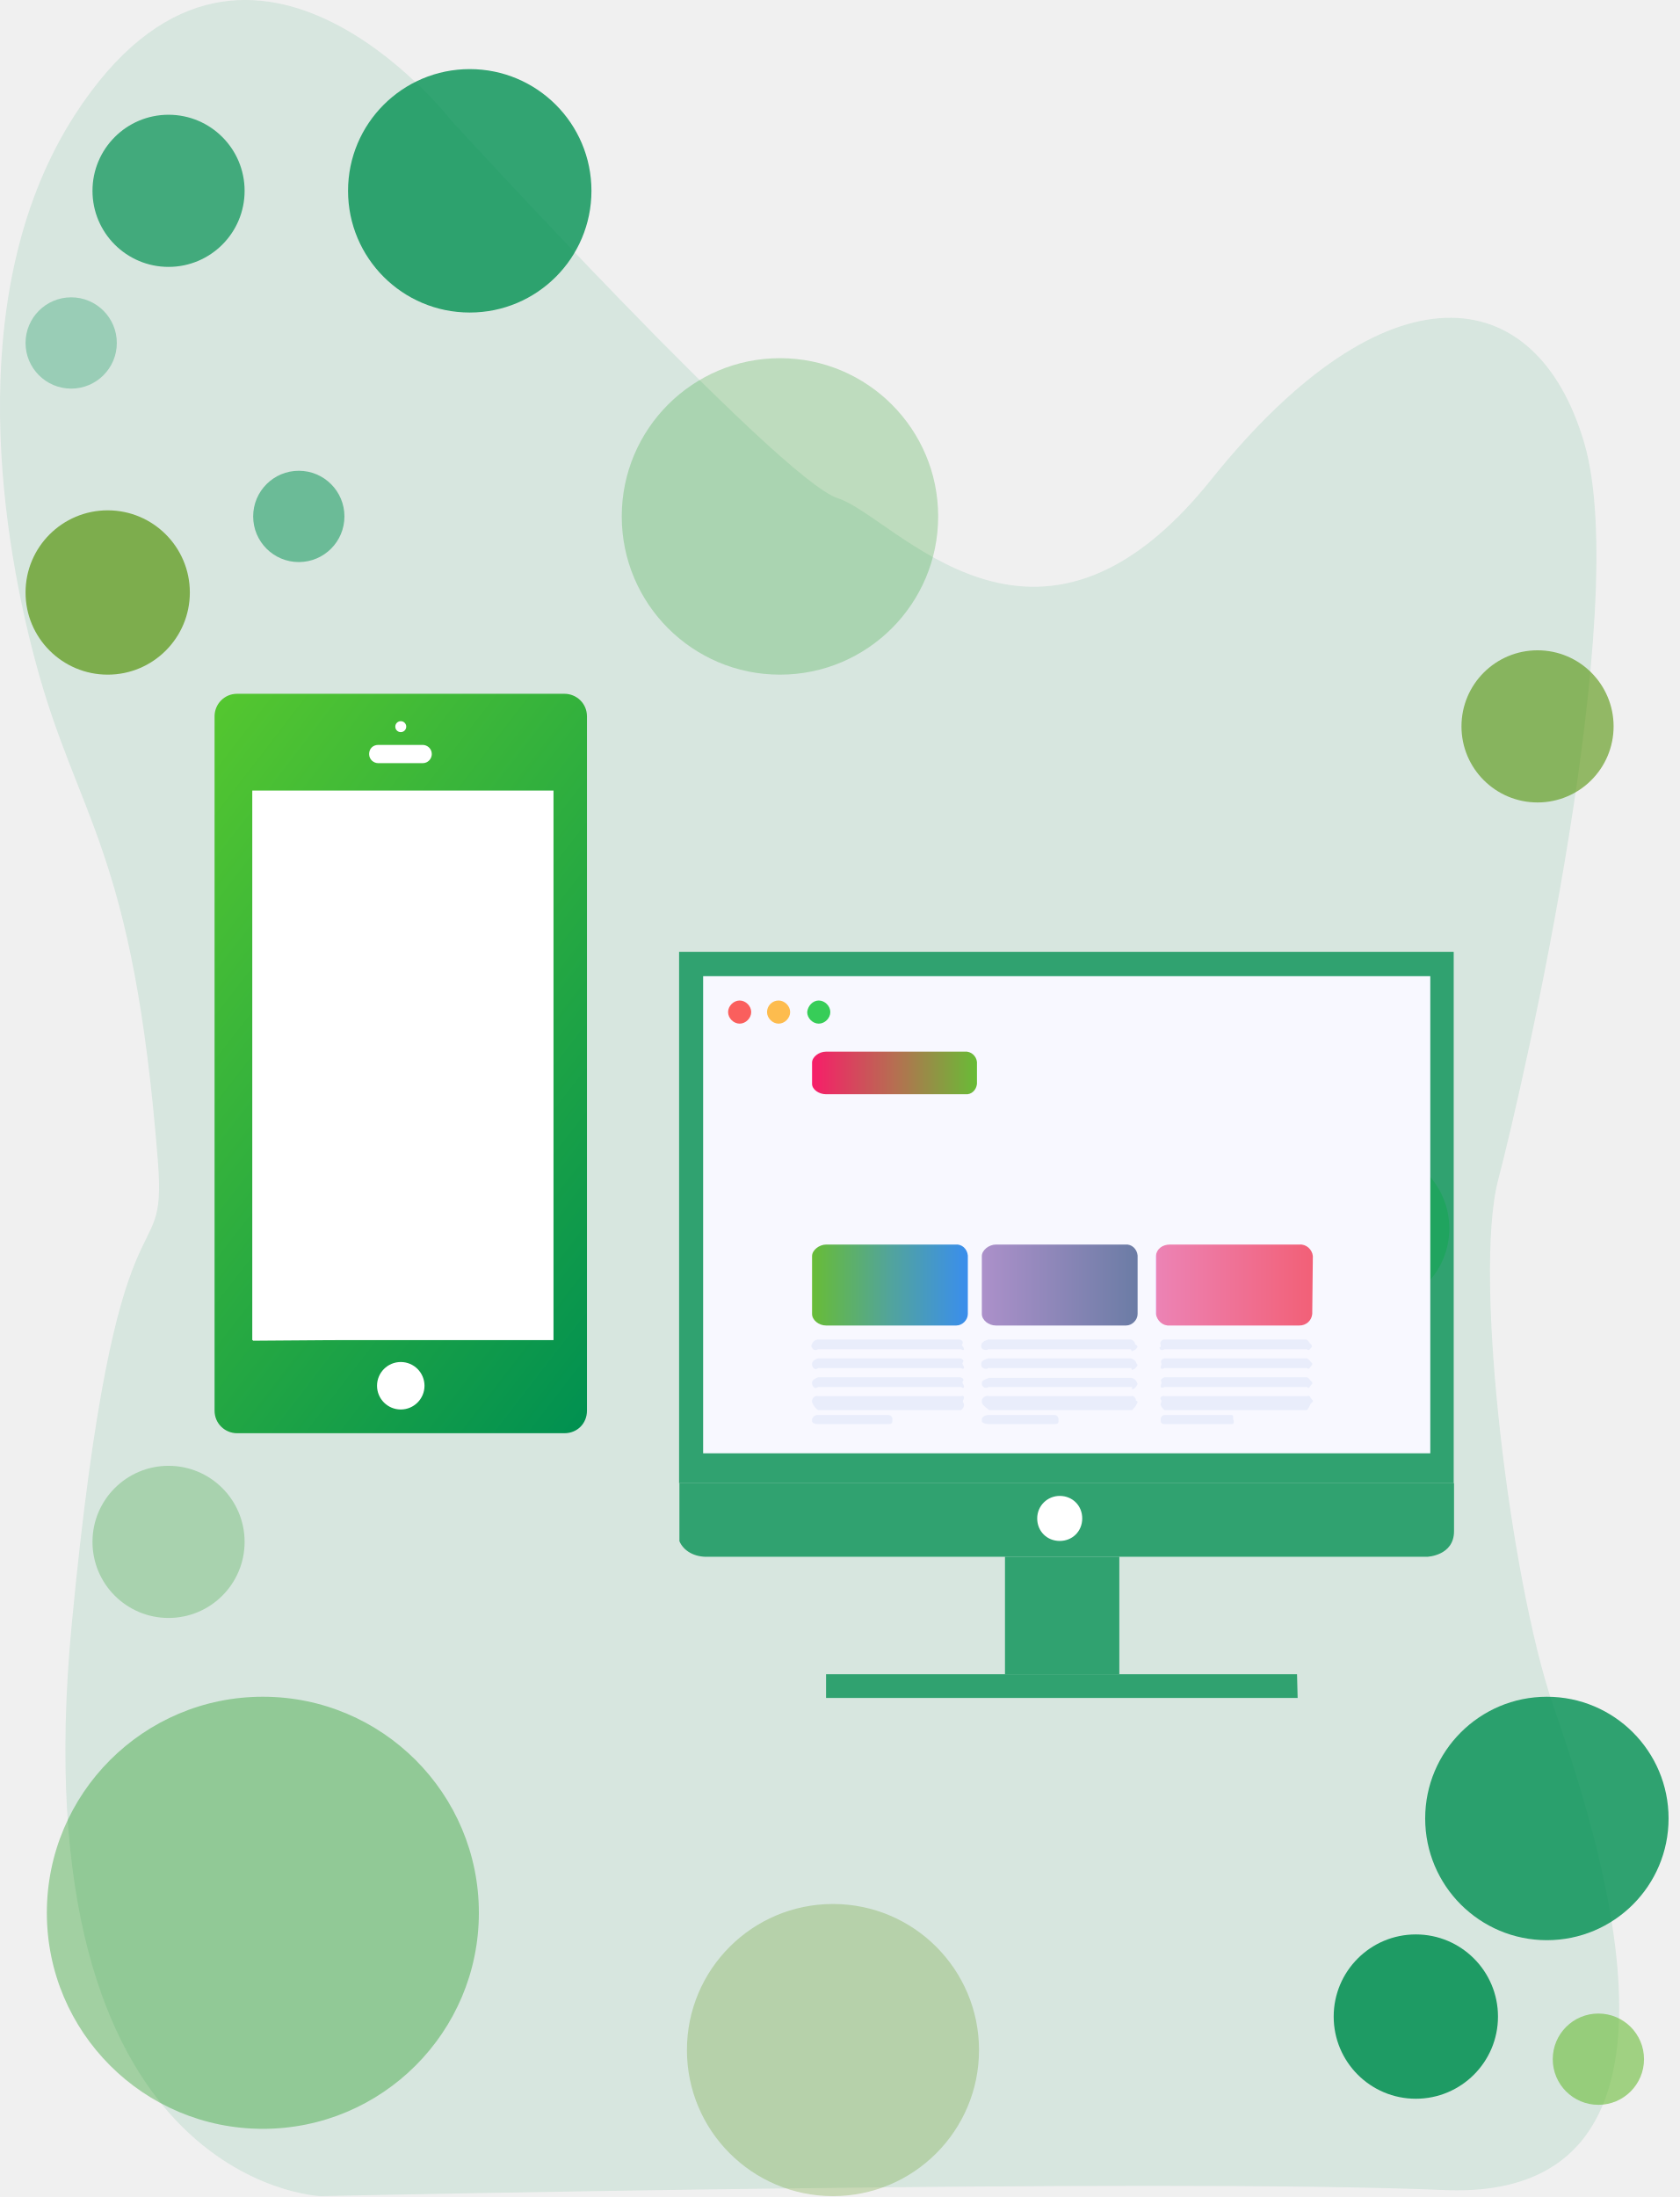
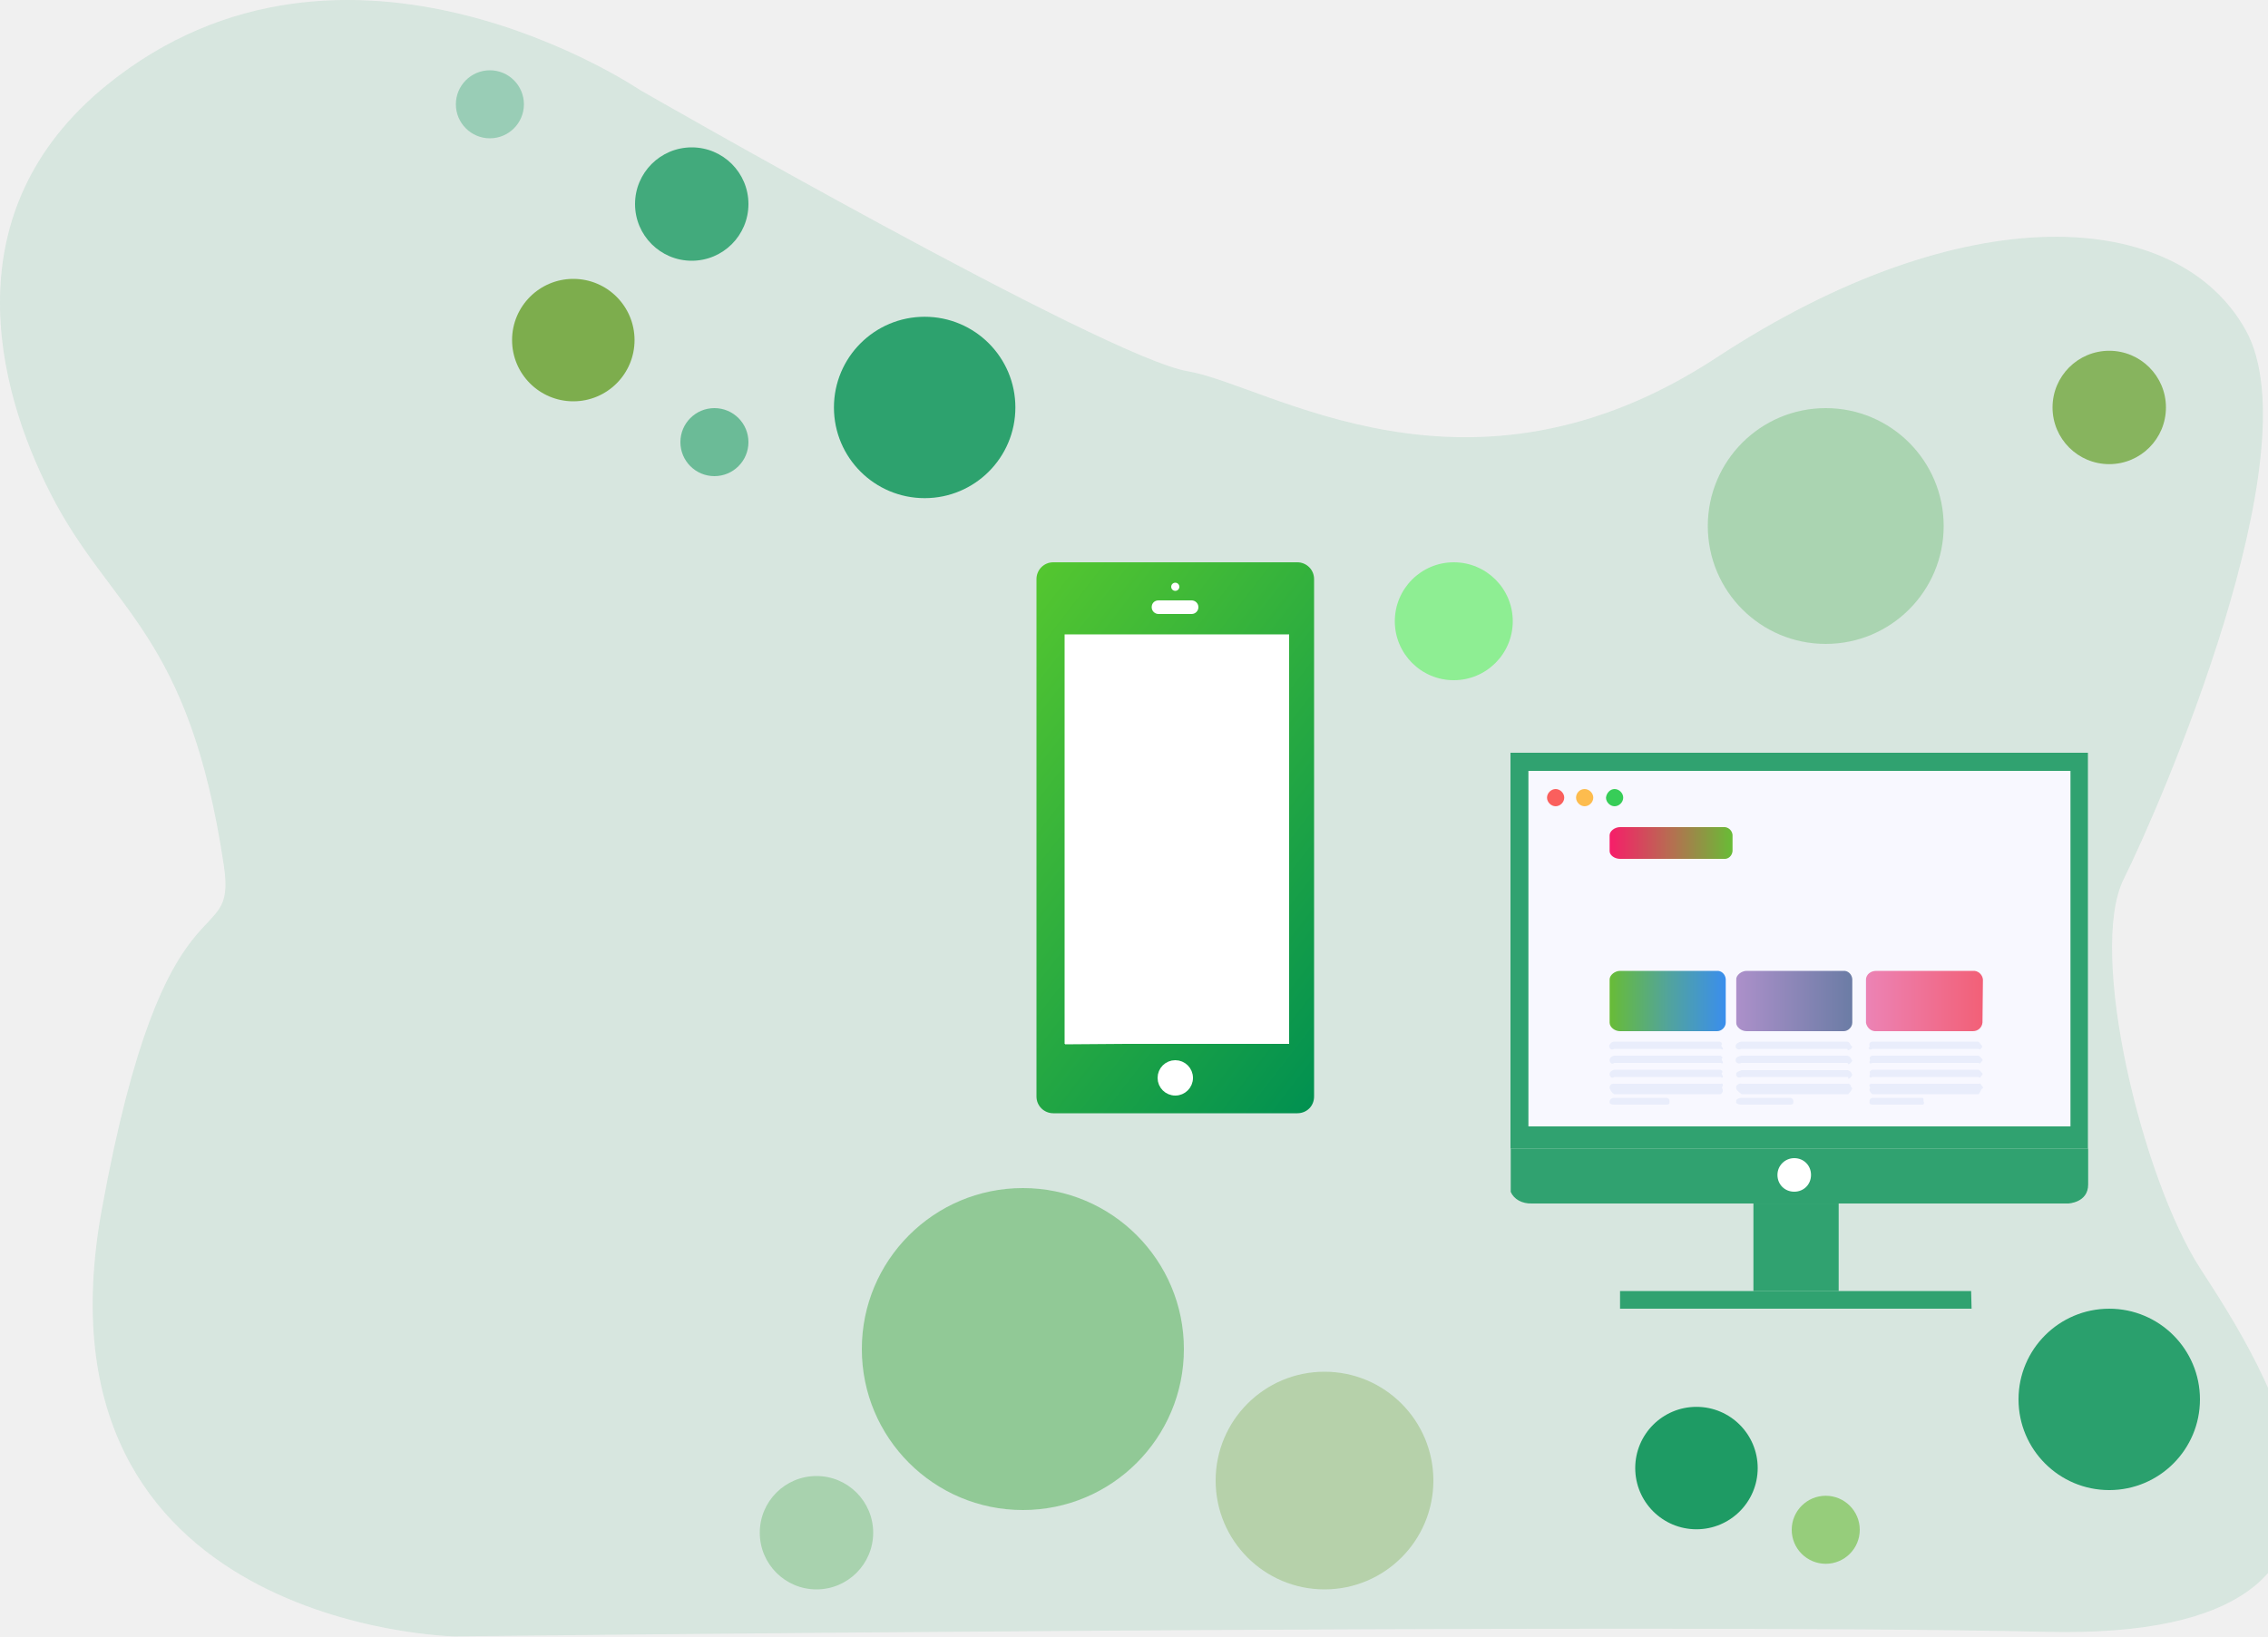
- <svg xmlns="http://www.w3.org/2000/svg" xmlns:xlink="http://www.w3.org/1999/xlink" version="1.1" viewBox="0 0 276 361" width="276" height="361">
+ <svg xmlns="http://www.w3.org/2000/svg" xmlns:xlink="http://www.w3.org/1999/xlink" version="1.1" viewBox="0 0 500 361" width="500" height="361">
  <defs>
    <linearGradient x1="0" x2="1" id="Gradient" gradientUnits="userSpaceOnUse">
      <stop offset="0" stop-color="#f71d69" />
      <stop offset=".499" stop-color="#b66e51" />
      <stop offset="1" stop-color="#68bc36" />
    </linearGradient>
-     <linearGradient id="Obj_Gradient" xlink:href="#Gradient" gradientTransform="translate(133.455 176.3) scale(27.1)" />
+     <linearGradient id="Obj_Gradient" xlink:href="#Gradient" gradientTransform="translate(354.853 185.9) scale(27.1)" />
    <linearGradient x1="0" x2="1" id="Gradient_2" gradientUnits="userSpaceOnUse">
      <stop offset="0" stop-color="#68bc36" />
      <stop offset=".498" stop-color="#52a49b" />
      <stop offset="1" stop-color="#3a8eed" />
    </linearGradient>
-     <linearGradient id="Obj_Gradient_2" xlink:href="#Gradient_2" gradientTransform="translate(133.455 211.1458) scale(25.6)" />
+     <linearGradient id="Obj_Gradient_2" xlink:href="#Gradient_2" gradientTransform="translate(354.853 220.7458) scale(25.6)" />
    <linearGradient x1="0" x2="1" id="Gradient_3" gradientUnits="userSpaceOnUse">
      <stop offset="0" stop-color="#e5a4ed" />
      <stop offset="0" stop-color="#ac90ca" />
      <stop offset="1" stop-color="#6b7ca5" />
    </linearGradient>
-     <linearGradient id="Obj_Gradient_3" xlink:href="#Gradient_3" gradientTransform="translate(161.355 211.1458) scale(25.6)" />
+     <linearGradient id="Obj_Gradient_3" xlink:href="#Gradient_3" gradientTransform="translate(382.753 220.7458) scale(25.6)" />
    <linearGradient x1="0" x2="1" id="Gradient_4" gradientUnits="userSpaceOnUse">
      <stop offset="0" stop-color="#e5a4ed" />
      <stop offset="0" stop-color="#ec83b5" />
      <stop offset="1" stop-color="#f26077" />
    </linearGradient>
-     <linearGradient id="Obj_Gradient_4" xlink:href="#Gradient_4" gradientTransform="translate(189.955 211.15) scale(25.8)" />
+     <linearGradient id="Obj_Gradient_4" xlink:href="#Gradient_4" gradientTransform="translate(411.353 220.75) scale(25.8)" />
    <linearGradient x1="0" x2="1" id="Gradient_5" gradientUnits="userSpaceOnUse">
      <stop offset="0" stop-color="#8efa00" />
      <stop offset="0" stop-color="#55c72f" />
      <stop offset="1" stop-color="#009051" />
    </linearGradient>
-     <linearGradient id="Obj_Gradient_5" xlink:href="#Gradient_5" gradientTransform="translate(17.35827 137.0114) rotate(37.88474) scale(122.9121)" />
+     <linearGradient id="Obj_Gradient_5" xlink:href="#Gradient_5" gradientTransform="translate(210.596 147.0114) rotate(37.88474) scale(122.9121)" />
  </defs>
  <g id="Canvas_1" fill-opacity="1" stroke-dasharray="none" stroke-opacity="1" stroke="none" fill="none">
    <g id="Canvas_1_Layer_1">
      <g id="Group_2">
        <g id="Group_3">
          <g id="Graphic_18">
-             <path d="M 25.953 190.855 C 21.915 139.355 12.843 134.855 5.868 108.855 C -.478 85.255 -5.565 46.555 12.318 18.855 C 40.113 -24.145 74.201 19.855 74.201 19.855 C 74.201 19.855 128.217 78.855 137.657 81.855 C 147.097 84.855 170.172 114.855 199.015 78.855 C 227.859 42.855 252.507 45.855 260.373 72.855 C 268.24 99.855 250.409 177.855 246.214 193.855 C 242.018 209.855 248.311 259.855 255.129 279.855 C 261.947 299.855 283.448 361.855 237.298 359.855 C 191.149 357.855 52.699 360.855 52.699 360.855 C 52.699 360.855 2.983 359.055 11.794 266.855 C 19.136 189.855 27.527 210.855 25.953 190.855 Z" fill="#009051" fill-opacity=".107" />
+             <path d="M 49.351 190.855 C 41.673 139.355 24.421 134.855 11.158 108.855 C -.909 85.255 -10.582 46.555 23.424 18.855 C 76.277 -24.145 141.096 19.855 141.096 19.855 C 141.096 19.855 243.81 78.855 261.76 81.855 C 279.71 84.855 323.588 114.855 378.435 78.855 C 433.283 42.855 480.152 45.855 495.111 72.855 C 510.069 99.855 476.163 177.855 468.186 193.855 C 460.208 209.855 472.174 259.855 485.138 279.855 C 498.102 299.855 538.989 361.855 451.233 359.855 C 363.477 357.855 100.21 360.855 100.21 360.855 C 100.21 360.855 5.673 359.055 22.426 266.855 C 36.388 189.855 52.343 210.855 49.351 190.855 Z" fill="#009051" fill-opacity=".107" />
          </g>
          <g id="Graphic_17">
-             <circle cx="77.199" cy="31.355" r="20" fill="#009051" fill-opacity=".791" />
+             <circle cx="203.849" cy="89.855" r="20" fill="#009051" fill-opacity=".791" />
          </g>
          <g id="Graphic_16">
-             <circle cx="17.699" cy="97.355" r="13.5" fill="#4e8f00" fill-opacity=".656" />
+             <circle cx="126.391" cy="75" r="13.5" fill="#4e8f00" fill-opacity=".656" />
          </g>
          <g id="Graphic_15">
-             <circle cx="49.106" cy="84.855" r="7.5" fill="#009051" fill-opacity=".5" />
+             <circle cx="157.5" cy="97.5" r="7.5" fill="#009051" fill-opacity=".5" />
          </g>
          <g id="Graphic_14">
-             <circle cx="254.215" cy="298.801" r="20" fill="#009051" fill-opacity=".801" />
+             <circle cx="465" cy="308.602" r="20" fill="#009051" fill-opacity=".801" />
          </g>
          <g id="Graphic_13">
-             <circle cx="11.699" cy="56.355" r="7.5" fill="#009051" fill-opacity=".286" />
+             <circle cx="108" cy="23" r="7.5" fill="#009051" fill-opacity=".286" />
          </g>
          <g id="Graphic_12">
-             <circle cx="43.199" cy="314.299" r="35.5" fill="#008f00" fill-opacity=".326" />
+             <circle cx="225.5" cy="297.5" r="35.5" fill="#008f00" fill-opacity=".326" />
          </g>
          <g id="Graphic_11">
-             <circle cx="136.892" cy="336.855" r="24" fill="#4e8f00" fill-opacity=".239" />
+             <circle cx="292" cy="326.5" r="24" fill="#4e8f00" fill-opacity=".239" />
          </g>
          <g id="Graphic_10">
-             <circle cx="225.18" cy="201.855" r="13" fill="#00fa00" fill-opacity=".343" />
+             <circle cx="320.5" cy="137" r="13" fill="#00fa00" fill-opacity=".343" />
          </g>
          <g id="Graphic_9">
-             <circle cx="128.18" cy="84.855" r="26" fill="#008f00" fill-opacity=".21" />
+             <circle cx="402.5" cy="116" r="26" fill="#008f00" fill-opacity=".21" />
          </g>
          <g id="Graphic_8">
-             <circle cx="27.699" cy="31.355" r="12.5" fill="#009051" fill-opacity=".693" />
+             <circle cx="152.5" cy="45" r="12.5" fill="#009051" fill-opacity=".693" />
          </g>
          <g id="Graphic_7">
-             <circle cx="27.699" cy="253.355" r="12.5" fill="#008f00" fill-opacity=".221" />
+             <circle cx="180" cy="338" r="12.5" fill="#008f00" fill-opacity=".221" />
          </g>
          <g id="Graphic_6">
-             <circle cx="252.68" cy="119.355" r="12.5" fill="#4e8f00" fill-opacity=".58" />
+             <circle cx="465" cy="89.855" r="12.5" fill="#4e8f00" fill-opacity=".58" />
          </g>
          <g id="Graphic_5">
-             <circle cx="232.68" cy="331.355" r="13.5" fill="#009051" fill-opacity=".856" />
+             <circle cx="374" cy="323.745" r="13.5" fill="#009051" fill-opacity=".856" />
          </g>
          <g id="Graphic_4">
-             <circle cx="262.68" cy="338.355" r="7.5" fill="#68bc36" fill-opacity=".587" />
+             <circle cx="402.5" cy="337.355" r="7.5" fill="#68bc36" fill-opacity=".587" />
          </g>
        </g>
      </g>
      <g id="Group_19">
        <g id="Group_38">
          <g id="Graphic_67">
-             <path d="M 116.355 255.801 L 234.555 255.801 C 234.555 255.801 238.955 255.646 238.955 251.612 L 238.955 243.7 L 111.655 243.7 L 111.655 253.241 C 112.355 254.87 114.155 255.879 116.355 255.801" fill="#009051" fill-opacity=".774" />
+             <path d="M 337.753 265.401 L 455.953 265.401 C 455.953 265.401 460.353 265.246 460.353 261.212 L 460.353 253.3 L 333.053 253.3 L 333.053 262.841 C 333.753 264.47 335.553 265.479 337.753 265.401" fill="#009051" fill-opacity=".774" />
          </g>
          <g id="Graphic_66">
-             <rect x="111.602" y="156.4" width="127.3" height="87.3" fill="#009051" fill-opacity=".774" />
+             <rect x="333" y="166" width="127.3" height="87.3" fill="#009051" fill-opacity=".774" />
          </g>
          <g id="Graphic_65">
-             <rect x="165.159" y="255.805" width="18.793" height="19.295" fill="#009051" fill-opacity=".774" />
+             <rect x="386.557" y="265.405" width="18.793" height="19.295" fill="#009051" fill-opacity=".774" />
          </g>
          <g id="Graphic_64">
-             <path d="M 135.755 275.1 L 213.155 275.1 L 213.255 279 L 135.755 279 Z" fill="#009051" fill-opacity=".774" />
+             <path d="M 357.153 284.7 L 434.553 284.7 L 434.653 288.6 L 357.153 288.6 Z" fill="#009051" fill-opacity=".774" />
          </g>
          <g id="Graphic_63">
-             <path d="M 174.155 245.8 C 176.255 245.8 177.855 247.4 177.855 249.5 C 177.855 251.6 176.255 253.2 174.155 253.2 C 172.055 253.2 170.455 251.6 170.455 249.5 C 170.455 247.4 172.155 245.8 174.155 245.8" fill="white" />
+             <path d="M 395.553 255.4 C 397.653 255.4 399.253 257 399.253 259.1 C 399.253 261.2 397.653 262.8 395.553 262.8 C 393.453 262.8 391.853 261.2 391.853 259.1 C 391.853 257 393.553 255.4 395.553 255.4" fill="white" />
          </g>
          <g id="Graphic_62">
-             <rect x="115.555" y="160.4" width="119.5" height="78.4" fill="#f8f8ff" />
+             <rect x="336.953" y="170" width="119.5" height="78.4" fill="#f8f8ff" />
          </g>
          <g id="Graphic_61">
-             <path d="M 121.555 164.4 C 122.555 164.4 123.455 165.3 123.455 166.3 C 123.455 167.3 122.555 168.2 121.555 168.2 C 120.555 168.2 119.655 167.3 119.655 166.3 C 119.655 165.3 120.555 164.4 121.555 164.4" fill="#fa5f5d" />
+             <path d="M 342.953 174 C 343.953 174 344.853 174.9 344.853 175.9 C 344.853 176.9 343.953 177.8 342.953 177.8 C 341.953 177.8 341.053 176.9 341.053 175.9 C 341.053 174.9 341.953 174 342.953 174" fill="#fa5f5d" />
          </g>
          <g id="Graphic_60">
-             <path d="M 127.955 164.4 C 128.955 164.4 129.855 165.3 129.855 166.3 C 129.855 167.3 128.955 168.2 127.955 168.2 C 126.955 168.2 126.055 167.3 126.055 166.3 C 126.055 165.3 126.855 164.4 127.955 164.4" fill="#fdbc4e" />
+             <path d="M 349.353 174 C 350.353 174 351.253 174.9 351.253 175.9 C 351.253 176.9 350.353 177.8 349.353 177.8 C 348.353 177.8 347.453 176.9 347.453 175.9 C 347.453 174.9 348.253 174 349.353 174" fill="#fdbc4e" />
          </g>
          <g id="Graphic_59">
-             <path d="M 134.555 164.4 C 135.555 164.4 136.455 165.3 136.455 166.3 C 136.455 167.3 135.555 168.2 134.555 168.2 C 133.555 168.2 132.655 167.3 132.655 166.3 C 132.755 165.3 133.555 164.4 134.555 164.4" fill="#37cd58" />
+             <path d="M 355.953 174 C 356.953 174 357.853 174.9 357.853 175.9 C 357.853 176.9 356.953 177.8 355.953 177.8 C 354.953 177.8 354.053 176.9 354.053 175.9 C 354.153 174.9 354.953 174 355.953 174" fill="#37cd58" />
          </g>
          <g id="Graphic_58">
-             <path d="M 160.555 178.1 C 160.455 179.1 159.655 179.9 158.655 179.8 L 135.755 179.8 C 134.555 179.8 133.455 179 133.455 178.1 L 133.455 174.6 C 133.455 173.7 134.555 172.8 135.755 172.8 L 158.555 172.8 C 159.555 172.7 160.455 173.5 160.555 174.5 L 160.555 174.6 L 160.555 178.1 Z" fill="url(#Obj_Gradient)" />
+             <path d="M 381.953 187.7 C 381.853 188.7 381.053 189.5 380.053 189.4 L 357.153 189.4 C 355.953 189.4 354.853 188.6 354.853 187.7 L 354.853 184.2 C 354.853 183.3 355.953 182.4 357.153 182.4 L 379.953 182.4 C 380.953 182.3 381.853 183.1 381.953 184.1 L 381.953 184.2 L 381.953 187.7 Z" fill="url(#Obj_Gradient)" />
          </g>
          <g id="Graphic_57" />
          <g id="Graphic_56">
-             <path d="M 159.055 215.9 C 159.055 216.9 158.155 217.8 157.155 217.8 L 135.755 217.8 C 134.555 217.8 133.455 216.9 133.455 215.9 L 133.455 206.4 C 133.455 205.4 134.655 204.5 135.755 204.5 L 157.055 204.5 C 158.055 204.4 158.955 205.2 159.055 206.3 L 159.055 206.4 L 159.055 215.9 Z" fill="url(#Obj_Gradient_2)" />
+             <path d="M 380.453 225.5 C 380.453 226.5 379.553 227.4 378.553 227.4 L 357.153 227.4 C 355.953 227.4 354.853 226.5 354.853 225.5 L 354.853 216 C 354.853 215 356.053 214.1 357.153 214.1 L 378.453 214.1 C 379.453 214 380.353 214.8 380.453 215.9 L 380.453 216 L 380.453 225.5 Z" fill="url(#Obj_Gradient_2)" />
          </g>
          <g id="Graphic_55">
-             <path d="M 186.955 215.9 C 186.955 216.9 186.055 217.8 185.055 217.8 L 163.655 217.8 C 162.455 217.8 161.355 216.9 161.355 215.9 L 161.355 206.4 C 161.355 205.4 162.555 204.5 163.655 204.5 L 184.955 204.5 C 185.955 204.4 186.855 205.2 186.955 206.3 L 186.955 206.4 L 186.955 215.9 Z" fill="url(#Obj_Gradient_3)" />
+             <path d="M 408.353 225.5 C 408.353 226.5 407.453 227.4 406.453 227.4 L 385.053 227.4 C 383.853 227.4 382.753 226.5 382.753 225.5 L 382.753 216 C 382.753 215 383.953 214.1 385.053 214.1 L 406.353 214.1 C 407.353 214 408.253 214.8 408.353 215.9 L 408.353 216 L 408.353 225.5 Z" fill="url(#Obj_Gradient_3)" />
          </g>
          <g id="Graphic_54">
-             <path d="M 215.655 215.9 C 215.555 217 214.655 217.8 213.555 217.8 L 192.255 217.8 C 191.055 217.9 190.155 217 189.955 215.9 L 189.955 206.4 C 190.055 205.2 191.055 204.5 192.255 204.5 L 213.555 204.5 C 214.655 204.4 215.655 205.3 215.755 206.4 Z" fill="url(#Obj_Gradient_4)" />
+             <path d="M 437.053 225.5 C 436.953 226.6 436.053 227.4 434.953 227.4 L 413.653 227.4 C 412.453 227.5 411.553 226.6 411.353 225.5 L 411.353 216 C 411.453 214.8 412.453 214.1 413.653 214.1 L 434.953 214.1 C 436.053 214 437.053 214.9 437.153 216 Z" fill="url(#Obj_Gradient_4)" />
          </g>
          <g id="Graphic_53">
-             <path d="M 186.955 221.3 C 186.755 221.7 186.455 221.9 186.055 222 C 185.955 222 185.955 222 185.855 221.7 L 162.455 221.7 C 161.955 222 161.255 221.7 161.255 221.3 L 161.255 221 C 161.255 220.6 161.955 220.2 162.455 220.1 L 185.855 220.1 C 186.255 220.2 186.455 220.5 186.555 220.8 C 186.555 220.9 186.555 220.9 186.755 221 Z" fill="#e9edfb" />
+             <path d="M 408.353 230.9 C 408.153 231.3 407.853 231.5 407.453 231.6 C 407.353 231.6 407.353 231.6 407.253 231.3 L 383.853 231.3 C 383.353 231.6 382.653 231.3 382.653 230.9 L 382.653 230.6 C 382.653 230.2 383.353 229.8 383.853 229.7 L 407.253 229.7 C 407.653 229.8 407.853 230.1 407.953 230.4 C 407.953 230.5 407.953 230.5 408.153 230.6 Z" fill="#e9edfb" />
          </g>
          <g id="Graphic_52">
-             <path d="M 186.955 224.3 C 186.755 224.7 186.455 225 186.055 225.1 C 186.055 225.1 185.955 225.1 185.955 224.8 L 162.455 224.8 C 161.955 225.1 161.255 224.8 161.255 224.3 L 161.255 224 C 161.255 223.6 161.955 223.3 162.455 223.2 L 185.855 223.2 C 186.255 223.3 186.655 223.6 186.755 224 Z" fill="#e9edfb" />
+             <path d="M 408.353 233.9 C 408.153 234.3 407.853 234.6 407.453 234.7 C 407.453 234.7 407.353 234.7 407.353 234.4 L 383.853 234.4 C 383.353 234.7 382.653 234.4 382.653 233.9 L 382.653 233.6 C 382.653 233.2 383.353 232.9 383.853 232.8 L 407.253 232.8 C 407.653 232.9 408.053 233.2 408.153 233.6 Z" fill="#e9edfb" />
          </g>
          <g id="Graphic_51">
-             <path d="M 186.955 227.4 C 186.755 227.9 186.455 228.2 186.055 228.3 C 186.055 228.1 186.055 228.1 186.055 227.9 L 162.555 227.9 C 162.155 228.1 161.655 228.1 161.455 227.7 C 161.355 227.6 161.355 227.5 161.355 227.5 L 161.355 227.2 C 161.355 226.8 162.055 226.6 162.555 226.4 L 185.955 226.4 C 186.355 226.5 186.755 226.8 186.855 227.2 Z" fill="#e9edfb" />
+             <path d="M 408.353 237 C 408.153 237.5 407.853 237.8 407.453 237.9 C 407.453 237.7 407.453 237.7 407.453 237.5 L 383.953 237.5 C 383.553 237.7 383.053 237.7 382.853 237.3 C 382.753 237.2 382.753 237.1 382.753 237.1 L 382.753 236.8 C 382.753 236.4 383.453 236.2 383.953 236 L 407.353 236 C 407.753 236.1 408.153 236.4 408.253 236.8 Z" fill="#e9edfb" />
          </g>
          <g id="Graphic_50">
-             <path d="M 186.955 230.4 C 186.755 230.9 186.455 231.3 186.055 231.7 L 162.555 231.7 C 162.055 231.3 161.355 230.8 161.355 230.4 L 161.355 230.1 C 161.355 229.7 162.055 229.2 162.555 229.4 L 185.955 229.4 C 186.255 229.3 186.555 229.6 186.655 229.9 C 186.655 230 186.655 230.1 186.655 230.1 C 186.655 230.1 186.655 230.1 186.855 230.2 Z" fill="#e9edfb" />
+             <path d="M 408.353 240 C 408.153 240.5 407.853 240.9 407.453 241.3 L 383.953 241.3 C 383.453 240.9 382.753 240.4 382.753 240 L 382.753 239.7 C 382.753 239.3 383.453 238.8 383.953 239 L 407.353 239 C 407.653 238.9 407.953 239.2 408.053 239.5 C 408.053 239.6 408.053 239.7 408.053 239.7 C 408.053 239.7 408.053 239.7 408.253 239.8 Z" fill="#e9edfb" />
          </g>
          <g id="Graphic_49">
-             <path d="M 173.955 233.5 C 173.955 233.9 173.755 234 173.255 234 L 162.455 234 C 161.955 234 161.355 233.8 161.355 233.5 L 161.355 233.2 C 161.355 232.8 161.955 232.5 162.455 232.5 L 173.255 232.5 C 173.655 232.5 173.955 232.8 173.955 233.2 Z" fill="#e9edfb" />
+             <path d="M 395.353 243.1 C 395.353 243.5 395.153 243.6 394.653 243.6 L 383.853 243.6 C 383.353 243.6 382.753 243.4 382.753 243.1 L 382.753 242.8 C 382.753 242.4 383.353 242.1 383.853 242.1 L 394.653 242.1 C 395.053 242.1 395.353 242.4 395.353 242.8 Z" fill="#e9edfb" />
          </g>
          <g id="Graphic_48">
-             <path d="M 215.655 221.3 C 215.155 221.7 215.255 222 214.755 221.7 L 191.355 221.7 C 190.955 222 190.555 221.8 190.555 221.4 C 190.555 221.4 190.555 221.4 190.755 221.3 L 190.755 221 C 190.555 220.6 190.855 220.2 191.255 220.1 L 214.655 220.1 C 215.155 220.3 215.055 220.6 215.555 221 L 215.555 221.3 Z" fill="#e9edfb" />
+             <path d="M 437.053 230.9 C 436.553 231.3 436.653 231.6 436.153 231.3 L 412.753 231.3 C 412.353 231.6 411.953 231.4 411.953 231 C 411.953 231 411.953 231 412.153 230.9 L 412.153 230.6 C 411.953 230.2 412.253 229.8 412.653 229.7 L 436.053 229.7 C 436.553 229.9 436.453 230.2 436.953 230.6 L 436.953 230.9 Z" fill="#e9edfb" />
          </g>
          <g id="Graphic_47">
-             <path d="M 215.655 224.3 C 215.155 224.7 215.255 225.1 214.755 224.8 L 191.355 224.8 C 190.855 225.1 190.555 224.8 190.855 224.3 L 190.855 224 C 190.655 223.6 190.955 223.3 191.355 223.2 L 214.755 223.2 C 215.255 223.4 215.155 223.6 215.655 224 Z" fill="#e9edfb" />
+             <path d="M 437.053 233.9 C 436.553 234.3 436.653 234.7 436.153 234.4 L 412.753 234.4 C 412.253 234.7 411.953 234.4 412.253 233.9 L 412.253 233.6 C 412.053 233.2 412.353 232.9 412.753 232.8 L 436.153 232.8 C 436.653 233 436.553 233.2 437.053 233.6 Z" fill="#e9edfb" />
          </g>
          <g id="Graphic_46">
-             <path d="M 215.655 227.4 C 215.155 227.8 215.255 228.3 214.755 227.9 L 191.355 227.9 C 190.855 228.2 190.555 227.9 190.855 227.4 L 190.855 227.1 C 190.655 226.7 190.955 226.5 191.355 226.3 L 214.755 226.3 C 215.255 226.5 215.155 226.7 215.655 227.1 Z" fill="#e9edfb" />
+             <path d="M 437.053 237 C 436.553 237.4 436.653 237.9 436.153 237.5 L 412.753 237.5 C 412.253 237.8 411.953 237.5 412.253 237 L 412.253 236.7 C 412.053 236.3 412.353 236.1 412.753 235.9 L 436.153 235.9 C 436.653 236.1 436.553 236.3 437.053 236.7 Z" fill="#e9edfb" />
          </g>
          <g id="Graphic_45">
-             <path d="M 215.655 230.4 C 215.155 230.8 215.255 231.3 214.755 231.7 L 191.355 231.7 C 190.855 231.2 190.555 230.8 190.855 230.4 L 190.855 230.1 C 190.655 229.9 190.655 229.6 190.855 229.5 C 191.055 229.4 191.155 229.3 191.355 229.4 L 214.855 229.4 C 215.355 229.2 215.255 229.7 215.755 230.1 L 215.755 230.4 Z" fill="#e9edfb" />
+             <path d="M 437.053 240 C 436.553 240.4 436.653 240.9 436.153 241.3 L 412.753 241.3 C 412.253 240.8 411.953 240.4 412.253 240 L 412.253 239.7 C 412.053 239.5 412.053 239.2 412.253 239.1 C 412.453 239 412.553 238.9 412.753 239 L 436.253 239 C 436.753 238.8 436.653 239.3 437.153 239.7 L 437.153 240 Z" fill="#e9edfb" />
          </g>
          <g id="Graphic_44">
-             <path d="M 202.755 233.5 C 202.755 233.9 202.755 234 202.355 234 L 191.455 234 C 190.955 234 190.755 233.8 190.755 233.5 L 190.755 233.2 C 190.755 232.8 191.055 232.5 191.455 232.5 L 202.255 232.5 C 202.755 232.5 202.655 232.8 202.655 233.2 Z" fill="#e9edfb" />
+             <path d="M 424.153 243.1 C 424.153 243.5 424.153 243.6 423.753 243.6 L 412.853 243.6 C 412.353 243.6 412.153 243.4 412.153 243.1 L 412.153 242.8 C 412.153 242.4 412.453 242.1 412.853 242.1 L 423.653 242.1 C 424.153 242.1 424.053 242.4 424.053 242.8 Z" fill="#e9edfb" />
          </g>
          <g id="Graphic_43">
-             <path d="M 158.255 221.3 C 158.555 221.7 158.455 222 157.955 221.7 L 134.455 221.7 C 134.155 221.9 133.755 221.9 133.555 221.6 C 133.455 221.5 133.455 221.4 133.355 221.3 L 133.355 221 C 133.555 220.5 133.855 220.2 134.355 220.1 L 157.755 220.1 C 158.255 220.3 158.355 220.6 158.055 221 Z" fill="#e9edfb" />
+             <path d="M 379.653 230.9 C 379.953 231.3 379.853 231.6 379.353 231.3 L 355.853 231.3 C 355.553 231.5 355.153 231.5 354.953 231.2 C 354.853 231.1 354.853 231 354.753 230.9 L 354.753 230.6 C 354.953 230.1 355.253 229.8 355.753 229.7 L 379.153 229.7 C 379.653 229.9 379.753 230.2 379.453 230.6 Z" fill="#e9edfb" />
          </g>
          <g id="Graphic_42">
-             <path d="M 158.255 224.3 C 158.555 224.7 158.455 225.1 157.955 224.8 L 134.455 224.8 C 133.955 225.2 133.555 224.8 133.455 224.3 L 133.455 224 C 133.555 223.6 133.955 223.3 134.455 223.2 L 157.855 223.2 C 158.355 223.4 158.455 223.6 158.155 224 Z" fill="#e9edfb" />
+             <path d="M 379.653 233.9 C 379.953 234.3 379.853 234.7 379.353 234.4 L 355.853 234.4 C 355.353 234.8 354.953 234.4 354.853 233.9 L 354.853 233.6 C 354.953 233.2 355.353 232.9 355.853 232.8 L 379.253 232.8 C 379.753 233 379.853 233.2 379.553 233.6 Z" fill="#e9edfb" />
          </g>
          <g id="Graphic_41">
-             <path d="M 158.255 227.4 C 158.555 227.8 158.455 228.3 157.955 227.9 L 134.455 227.9 C 133.955 228.3 133.555 227.9 133.455 227.4 L 133.455 227.1 C 133.555 226.7 133.955 226.5 134.455 226.3 L 157.855 226.3 C 158.355 226.5 158.455 226.7 158.155 227.1 Z" fill="#e9edfb" />
+             <path d="M 379.653 237 C 379.953 237.4 379.853 237.9 379.353 237.5 L 355.853 237.5 C 355.353 237.9 354.953 237.5 354.853 237 L 354.853 236.7 C 354.953 236.3 355.353 236.1 355.853 235.9 L 379.253 235.9 C 379.753 236.1 379.853 236.3 379.553 236.7 Z" fill="#e9edfb" />
          </g>
          <g id="Graphic_40">
-             <path d="M 151.255 229.4 L 157.955 229.4 C 158.455 229.2 158.555 229.7 158.255 230.1 L 158.255 230.4 C 158.555 230.8 158.455 231.3 157.955 231.7 L 134.455 231.7 C 133.955 231.4 133.655 230.9 133.455 230.4 L 133.455 230.1 C 133.555 229.6 133.955 229.3 134.455 229.4 L 151.255 229.4" fill="#e9edfb" />
+             <path d="M 372.653 239 L 379.353 239 C 379.853 238.8 379.953 239.3 379.653 239.7 L 379.653 240 C 379.953 240.4 379.853 240.9 379.353 241.3 L 355.853 241.3 C 355.353 241 355.053 240.5 354.853 240 L 354.853 239.7 C 354.953 239.2 355.353 238.9 355.853 239 L 372.653 239" fill="#e9edfb" />
          </g>
          <g id="Graphic_39">
-             <path d="M 146.655 233.5 C 146.655 233.9 146.455 234 145.955 234 L 134.355 234 C 133.855 234 133.455 233.8 133.455 233.5 L 133.455 233.2 C 133.555 232.8 133.955 232.5 134.355 232.5 L 145.955 232.5 C 146.355 232.5 146.655 232.8 146.655 233.1 C 146.655 233.1 146.655 233.1 146.655 233.2 Z" fill="#e9edfb" />
+             <path d="M 368.053 243.1 C 368.053 243.5 367.853 243.6 367.353 243.6 L 355.753 243.6 C 355.253 243.6 354.853 243.4 354.853 243.1 L 354.853 242.8 C 354.953 242.4 355.353 242.1 355.753 242.1 L 367.353 242.1 C 367.753 242.1 368.053 242.4 368.053 242.7 C 368.053 242.7 368.053 242.7 368.053 242.8 Z" fill="#e9edfb" />
          </g>
        </g>
        <g id="Group_20">
          <g id="Graphic_27">
-             <path d="M 96.462 231.8 C 96.462 233.9 94.862 235.5 92.762 235.5 L 38.962 235.5 C 36.962 235.5 35.262 233.9 35.262 231.8 L 35.262 117.7 C 35.262 115.7 36.862 114 38.962 114 L 92.762 114 C 94.762 114 96.462 115.6 96.462 117.7 Z" fill="url(#Obj_Gradient_5)" />
+             <path d="M 289.7 241.8 C 289.7 243.9 288.1 245.5 286 245.5 L 232.2 245.5 C 230.2 245.5 228.5 243.9 228.5 241.8 L 228.5 127.7 C 228.5 125.7 230.1 124 232.2 124 L 286 124 C 288 124 289.7 125.6 289.7 127.7 Z" fill="url(#Obj_Gradient_5)" />
          </g>
          <g id="Graphic_26">
-             <rect x="41.462" y="129.9" width="49.5" height="90.3" fill="white" />
+             <rect x="234.7" y="139.9" width="49.5" height="90.3" fill="white" />
          </g>
          <g id="Graphic_25">
-             <path d="M 41.562 220.3 L 41.562 130.1 L 74.862 130 L 55.062 220.2 Z" fill="white" />
+             <path d="M 234.8 230.3 L 234.8 140.1 L 268.1 140 L 248.3 230.2 Z" fill="white" />
          </g>
          <g id="Graphic_24">
-             <path d="M 62.162 122.9 L 69.462 122.9 C 69.962 122.9 70.462 123.3 70.462 123.9 C 70.462 124.4 70.062 124.9 69.462 124.9 L 62.162 124.9 C 61.662 124.9 61.162 124.5 61.162 123.9 C 61.162 123.3 61.562 122.9 62.162 122.9 Z" fill="white" />
-             <path d="M 62.162 122.9 L 69.462 122.9 C 69.962 122.9 70.462 123.3 70.462 123.9 C 70.462 124.4 70.062 124.9 69.462 124.9 L 62.162 124.9 C 61.662 124.9 61.162 124.5 61.162 123.9 C 61.162 123.3 61.562 122.9 62.162 122.9 Z" stroke="white" stroke-linecap="butt" stroke-linejoin="round" stroke-width="1" />
+             <path d="M 255.4 132.9 L 262.7 132.9 C 263.2 132.9 263.7 133.3 263.7 133.9 C 263.7 134.4 263.3 134.9 262.7 134.9 L 255.4 134.9 C 254.9 134.9 254.4 134.5 254.4 133.9 C 254.4 133.3 254.8 132.9 255.4 132.9 Z" fill="white" />
+             <path d="M 255.4 132.9 L 262.7 132.9 C 263.2 132.9 263.7 133.3 263.7 133.9 C 263.7 134.4 263.3 134.9 262.7 134.9 L 255.4 134.9 C 254.9 134.9 254.4 134.5 254.4 133.9 C 254.4 133.3 254.8 132.9 255.4 132.9 Z" stroke="white" stroke-linecap="butt" stroke-linejoin="round" stroke-width="1" />
          </g>
          <g id="Graphic_23">
-             <circle cx="65.862" cy="119.4" r="0.9" fill="white" />
+             <circle cx="259.1" cy="129.4" r="0.9" fill="white" />
          </g>
          <g id="Graphic_22" />
          <g id="Graphic_21">
-             <circle cx="65.862" cy="227.7" r="2.9" fill="white" />
-             <circle cx="65.862" cy="227.7" r="2.9" stroke="white" stroke-linecap="butt" stroke-linejoin="round" stroke-width="2" />
+             <circle cx="259.1" cy="237.7" r="2.9" fill="white" />
+             <circle cx="259.1" cy="237.7" r="2.9" stroke="white" stroke-linecap="butt" stroke-linejoin="round" stroke-width="2" />
          </g>
        </g>
      </g>
    </g>
  </g>
</svg>
